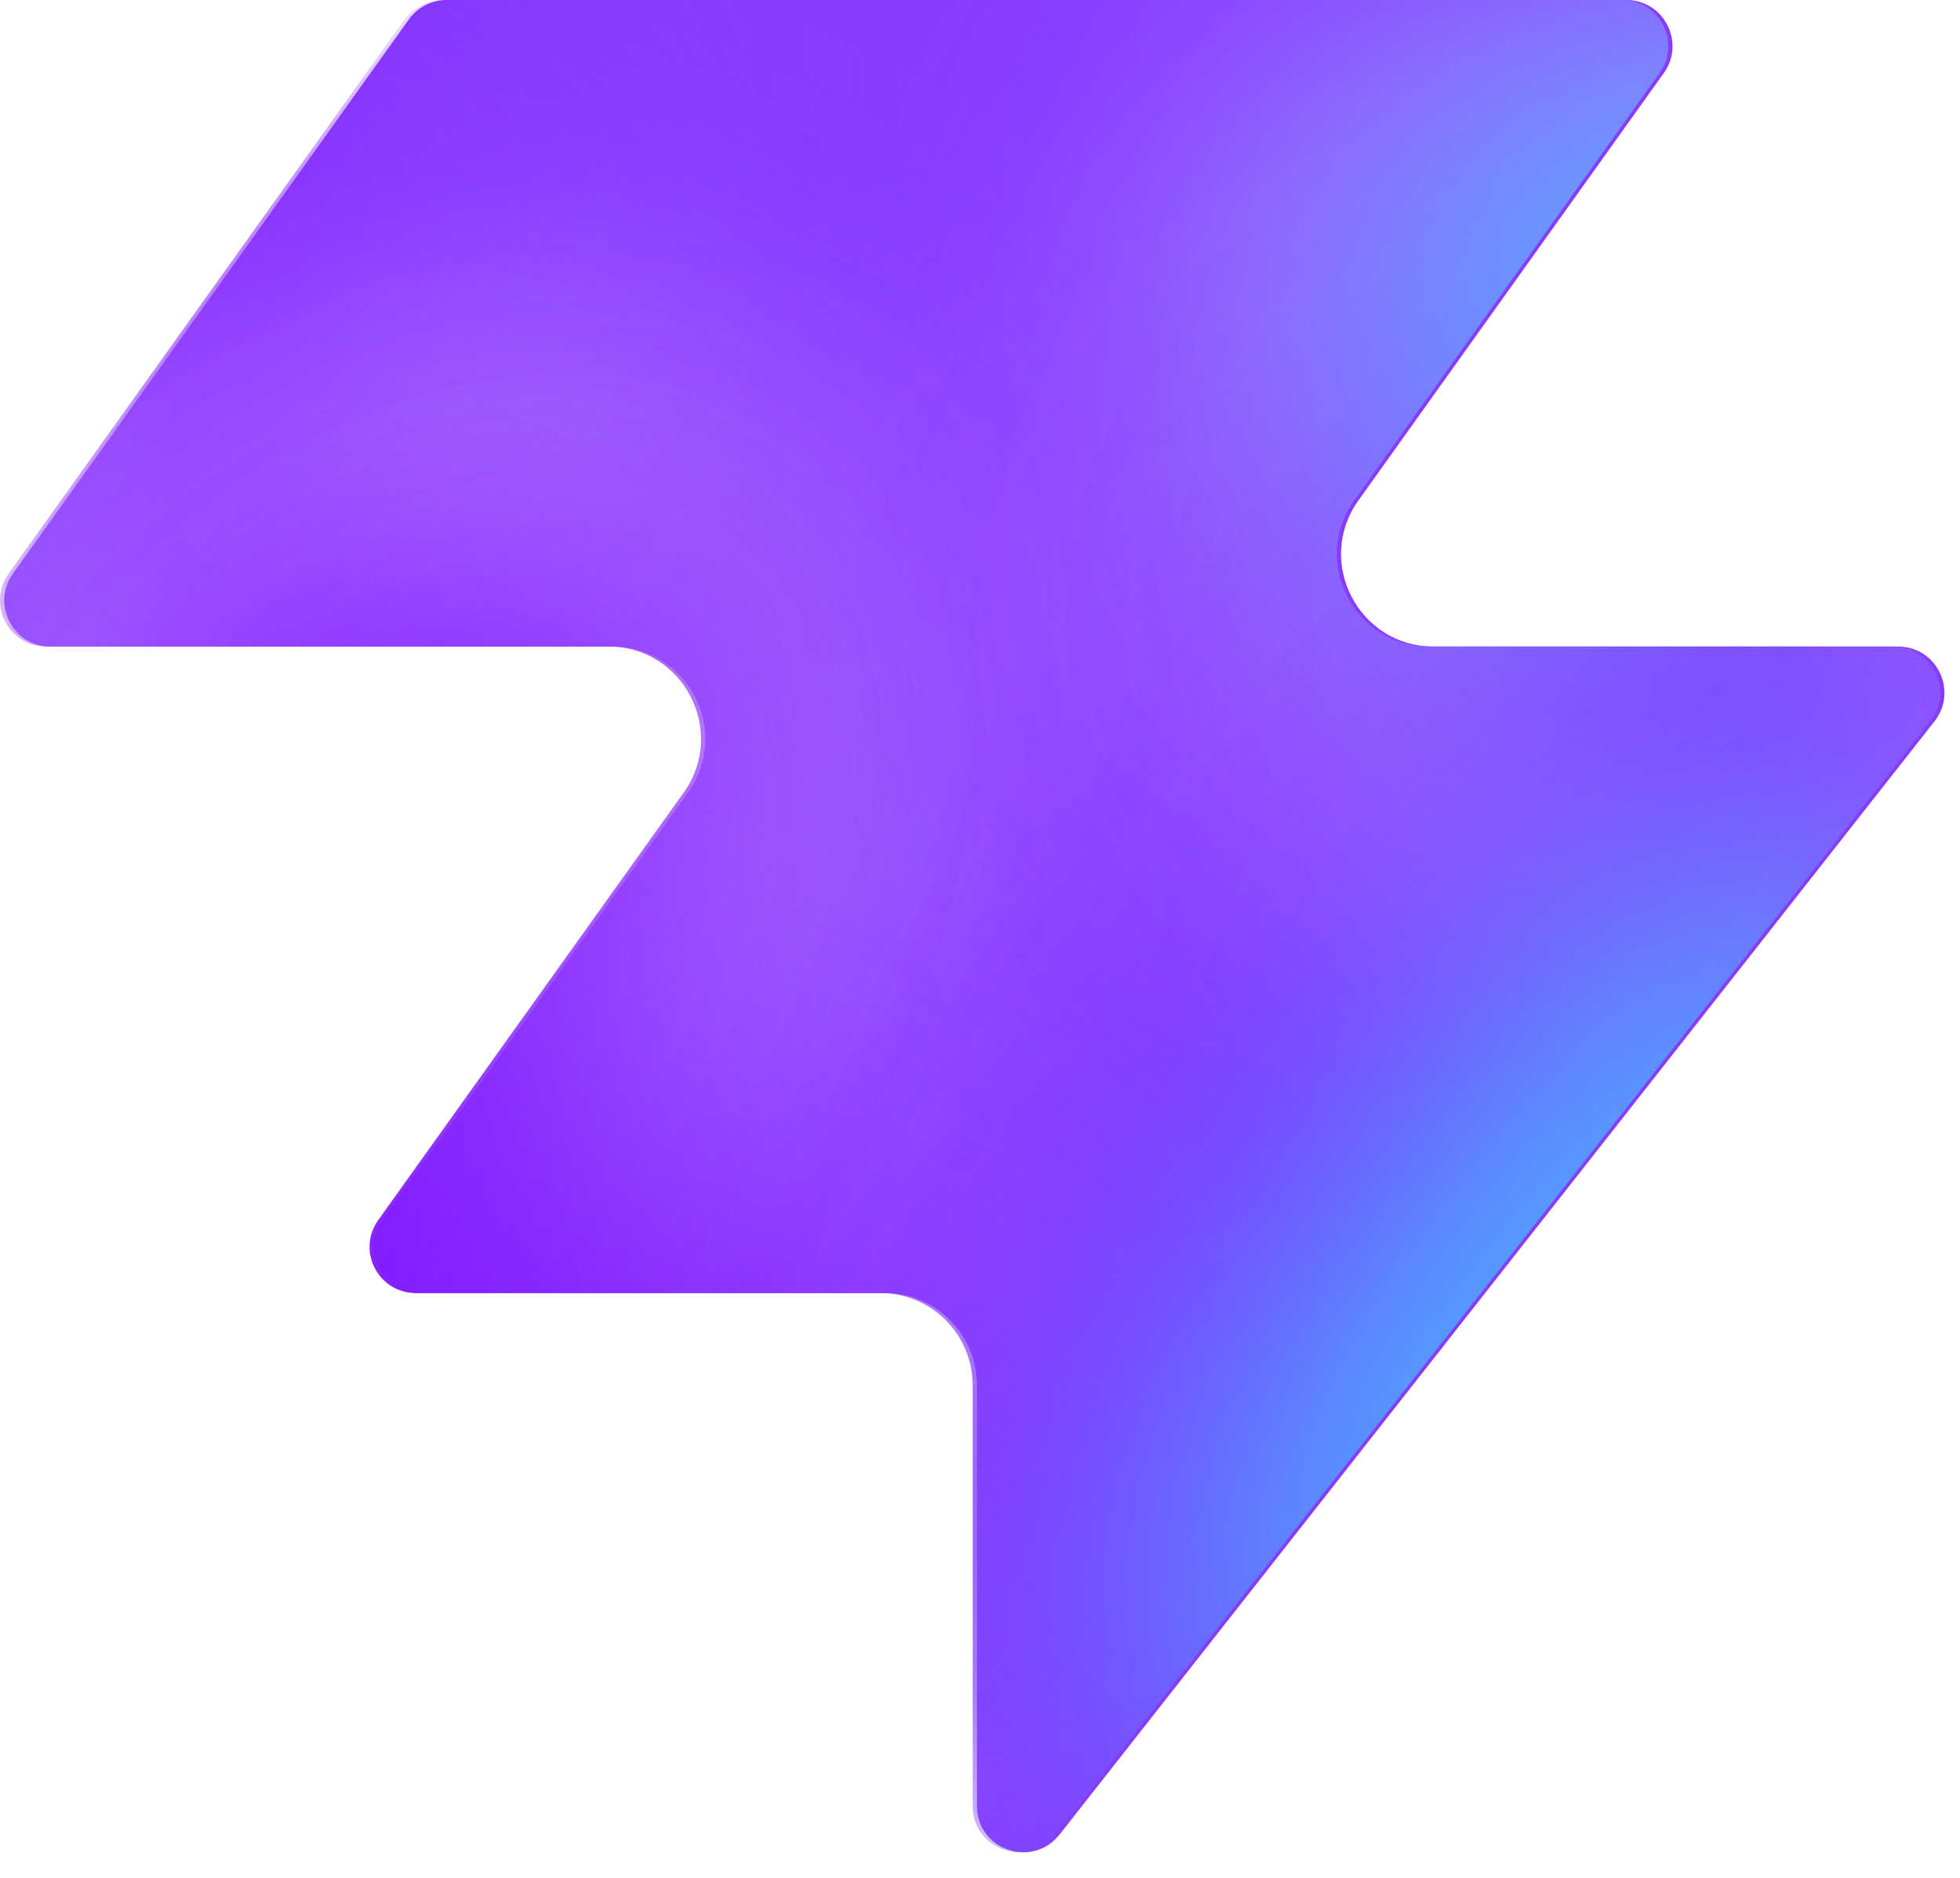
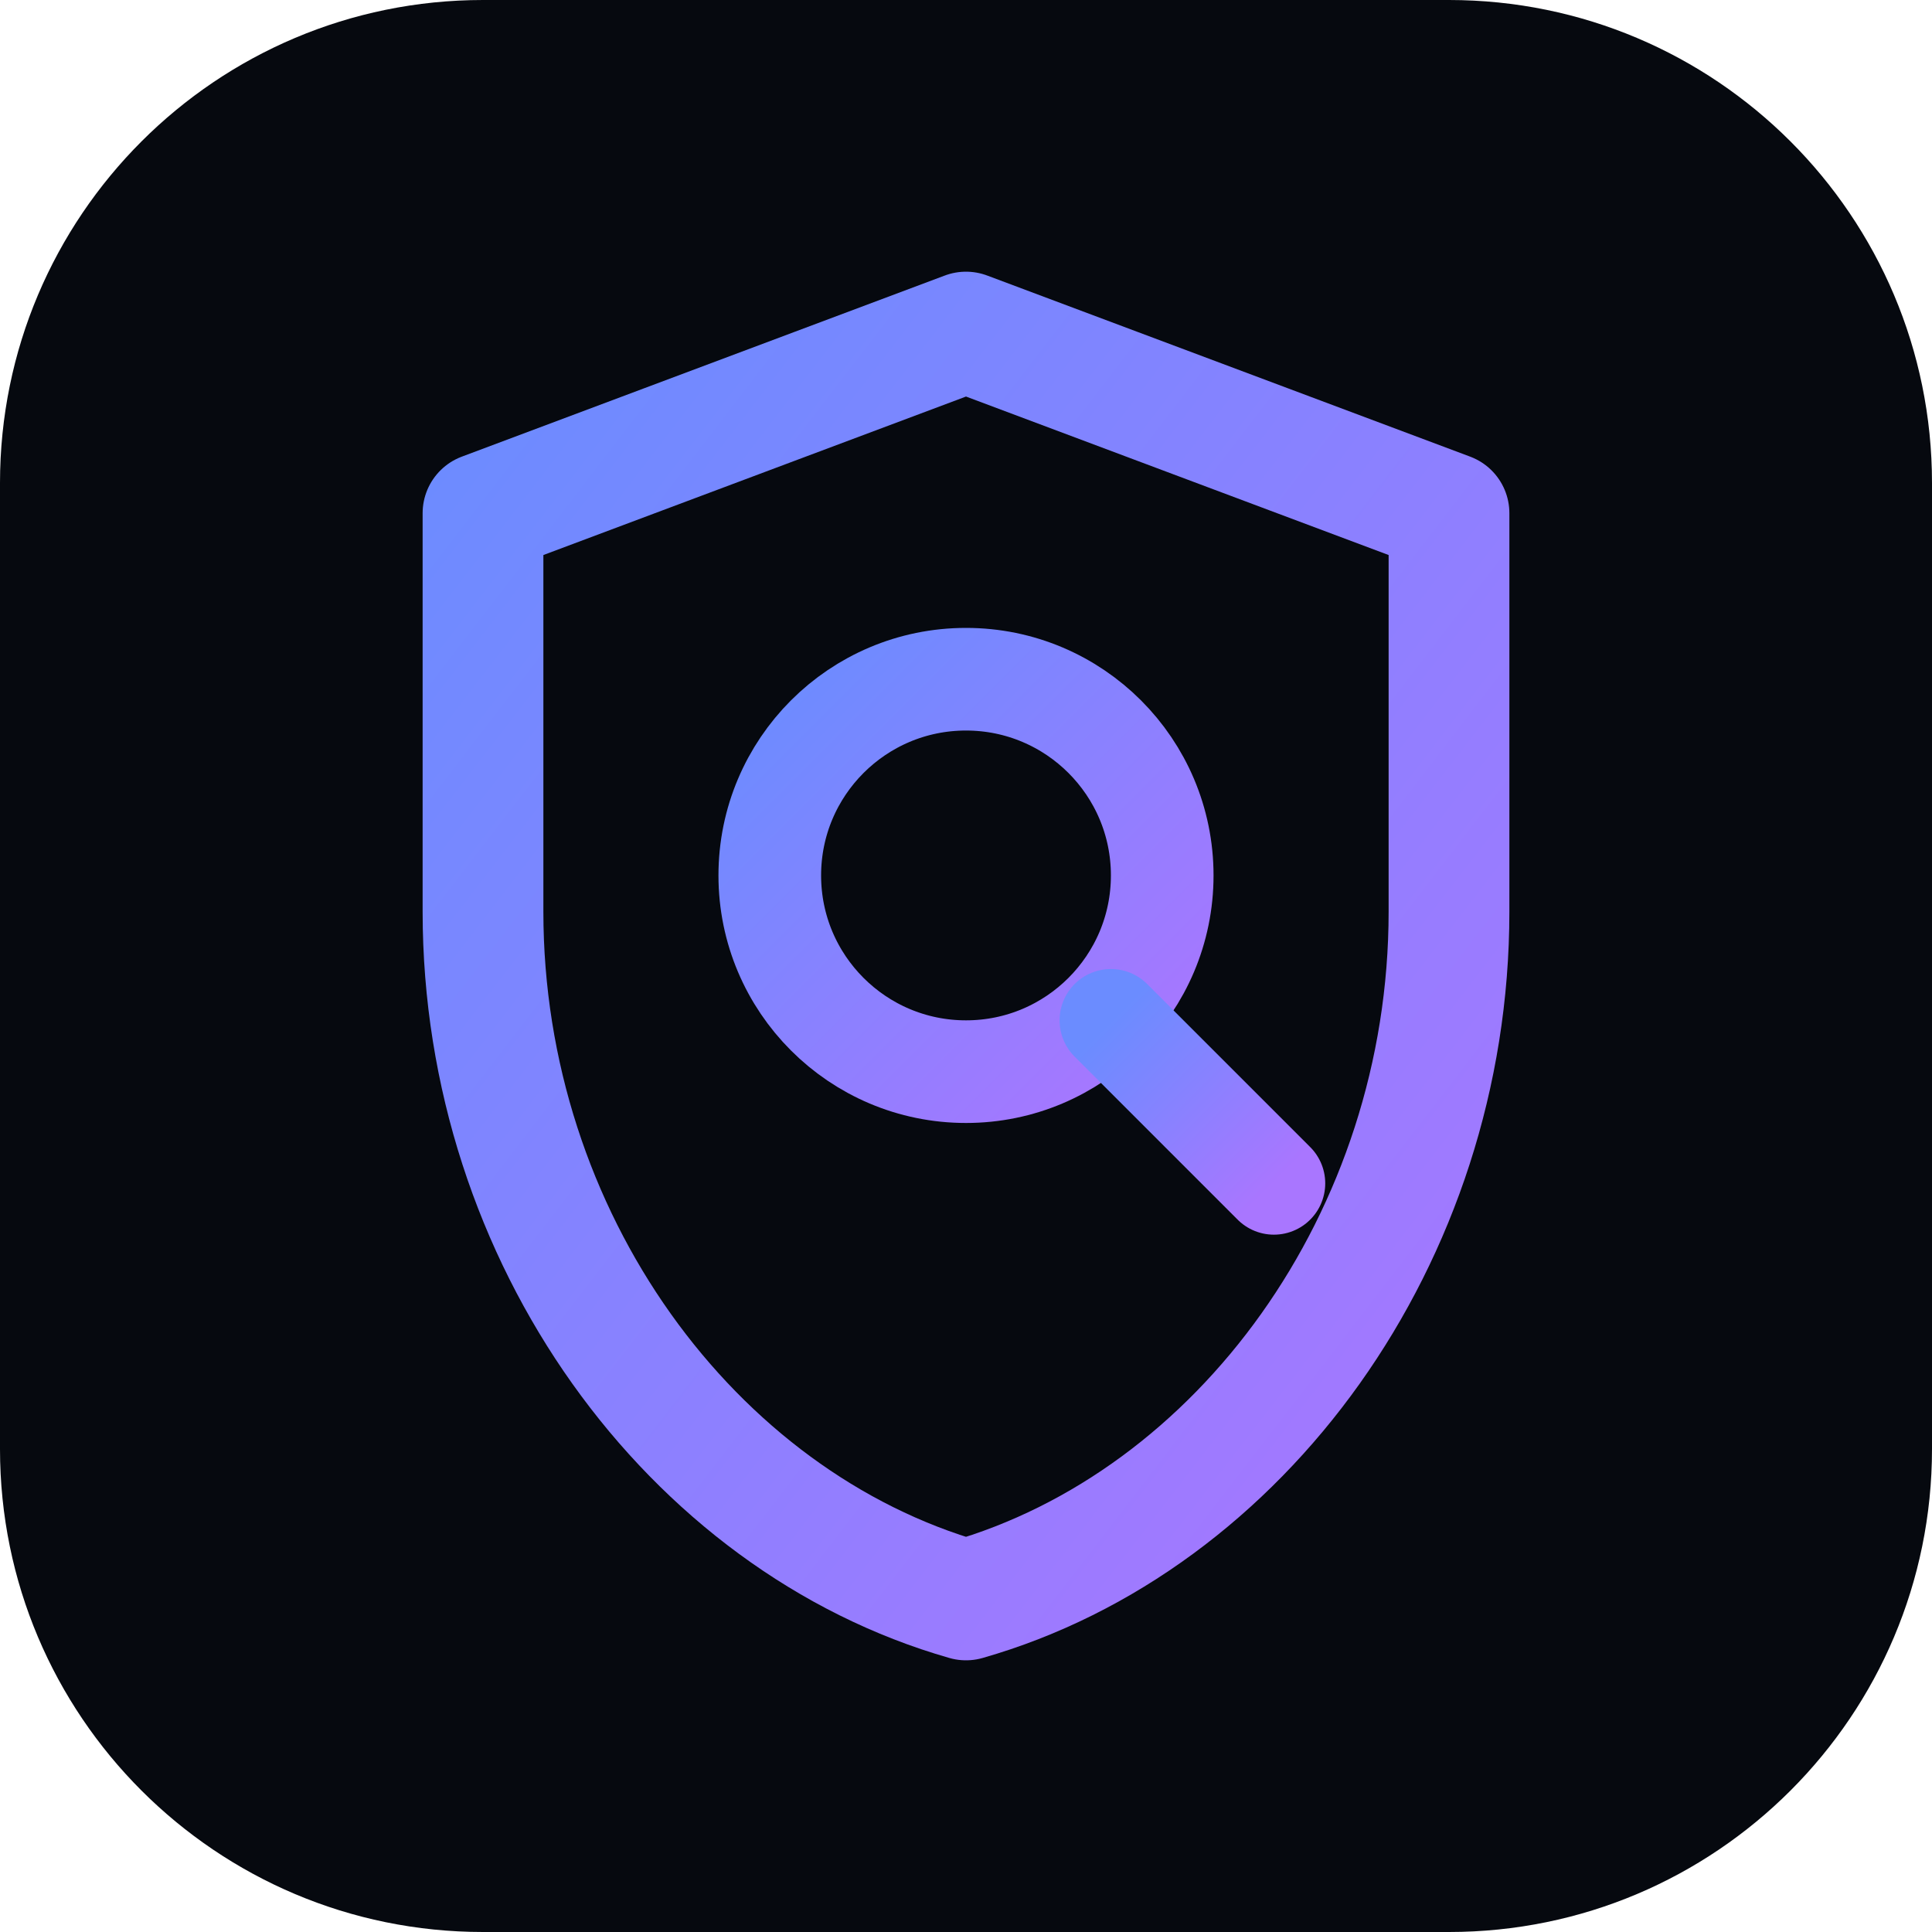
- <svg xmlns="http://www.w3.org/2000/svg" width="48" height="46" fill="none" viewBox="0 0 48 46">
-   <path fill="#863bff" d="M25.946 44.938c-.664.845-2.021.375-2.021-.698V33.937a2.26 2.26 0 0 0-2.262-2.262H10.287c-.92 0-1.456-1.04-.92-1.788l7.48-10.471c1.07-1.497 0-3.578-1.842-3.578H1.237c-.92 0-1.456-1.04-.92-1.788L10.013.474c.214-.297.556-.474.92-.474h28.894c.92 0 1.456 1.04.92 1.788l-7.48 10.471c-1.07 1.498 0 3.579 1.842 3.579h11.377c.943 0 1.473 1.088.89 1.83L25.947 44.94z" style="fill:#863bff;fill:color(display-p3 .525 .23 1);fill-opacity:1" />
-   <mask id="a" width="48" height="46" x="0" y="0" maskUnits="userSpaceOnUse" style="mask-type:alpha">
-     <path fill="#000" d="M25.842 44.938c-.664.844-2.021.375-2.021-.698V33.937a2.26 2.26 0 0 0-2.262-2.262H10.183c-.92 0-1.456-1.04-.92-1.788l7.48-10.471c1.07-1.498 0-3.579-1.842-3.579H1.133c-.92 0-1.456-1.04-.92-1.787L9.91.473c.214-.297.556-.474.92-.474h28.894c.92 0 1.456 1.04.92 1.788l-7.48 10.471c-1.07 1.498 0 3.578 1.842 3.578h11.377c.943 0 1.473 1.088.89 1.832L25.843 44.94z" style="fill:#000;fill-opacity:1" />
-   </mask>
-   <g mask="url(#a)">
-     <g filter="url(#b)">
-       <ellipse cx="5.508" cy="14.704" fill="#ede6ff" rx="5.508" ry="14.704" style="fill:#ede6ff;fill:color(display-p3 .927 .903 1);fill-opacity:1" transform="matrix(.00324 1 1 -.00324 -4.47 31.516)" />
-     </g>
-     <g filter="url(#c)">
-       <ellipse cx="10.399" cy="29.851" fill="#ede6ff" rx="10.399" ry="29.851" style="fill:#ede6ff;fill:color(display-p3 .927 .903 1);fill-opacity:1" transform="matrix(.00324 1 1 -.00324 -39.328 7.883)" />
-     </g>
-     <g filter="url(#d)">
-       <ellipse cx="5.508" cy="30.487" fill="#7e14ff" rx="5.508" ry="30.487" style="fill:#7e14ff;fill:color(display-p3 .492 .077 1);fill-opacity:1" transform="rotate(89.814 -25.913 -14.639)scale(1 -1)" />
-     </g>
-     <g filter="url(#e)">
-       <ellipse cx="5.508" cy="30.599" fill="#7e14ff" rx="5.508" ry="30.599" style="fill:#7e14ff;fill:color(display-p3 .492 .077 1);fill-opacity:1" transform="rotate(89.814 -32.644 -3.334)scale(1 -1)" />
-     </g>
-     <g filter="url(#f)">
-       <ellipse cx="5.508" cy="30.599" fill="#7e14ff" rx="5.508" ry="30.599" style="fill:#7e14ff;fill:color(display-p3 .492 .077 1);fill-opacity:1" transform="matrix(.00324 1 1 -.00324 -34.34 30.47)" />
-     </g>
-     <g filter="url(#g)">
-       <ellipse cx="14.072" cy="22.078" fill="#ede6ff" rx="14.072" ry="22.078" style="fill:#ede6ff;fill:color(display-p3 .927 .903 1);fill-opacity:1" transform="rotate(93.35 24.506 48.493)scale(-1 1)" />
-     </g>
-     <g filter="url(#h)">
-       <ellipse cx="3.47" cy="21.501" fill="#7e14ff" rx="3.47" ry="21.501" style="fill:#7e14ff;fill:color(display-p3 .492 .077 1);fill-opacity:1" transform="rotate(89.009 28.708 47.59)scale(-1 1)" />
-     </g>
-     <g filter="url(#i)">
-       <ellipse cx="3.47" cy="21.501" fill="#7e14ff" rx="3.47" ry="21.501" style="fill:#7e14ff;fill:color(display-p3 .492 .077 1);fill-opacity:1" transform="rotate(89.009 28.708 47.59)scale(-1 1)" />
-     </g>
-     <g filter="url(#j)">
-       <ellipse cx=".387" cy="8.972" fill="#7e14ff" rx="4.407" ry="29.108" style="fill:#7e14ff;fill:color(display-p3 .492 .077 1);fill-opacity:1" transform="rotate(39.51 .387 8.972)" />
-     </g>
-     <g filter="url(#k)">
-       <ellipse cx="47.523" cy="-6.092" fill="#7e14ff" rx="4.407" ry="29.108" style="fill:#7e14ff;fill:color(display-p3 .492 .077 1);fill-opacity:1" transform="rotate(37.892 47.523 -6.092)" />
-     </g>
-     <g filter="url(#l)">
-       <ellipse cx="41.412" cy="6.333" fill="#47bfff" rx="5.971" ry="9.665" style="fill:#47bfff;fill:color(display-p3 .28 .748 1);fill-opacity:1" transform="rotate(37.892 41.412 6.333)" />
-     </g>
-     <g filter="url(#m)">
-       <ellipse cx="-1.879" cy="38.332" fill="#7e14ff" rx="4.407" ry="29.108" style="fill:#7e14ff;fill:color(display-p3 .492 .077 1);fill-opacity:1" transform="rotate(37.892 -1.88 38.332)" />
-     </g>
-     <g filter="url(#n)">
-       <ellipse cx="-1.879" cy="38.332" fill="#7e14ff" rx="4.407" ry="29.108" style="fill:#7e14ff;fill:color(display-p3 .492 .077 1);fill-opacity:1" transform="rotate(37.892 -1.88 38.332)" />
-     </g>
-     <g filter="url(#o)">
-       <ellipse cx="35.651" cy="29.907" fill="#7e14ff" rx="4.407" ry="29.108" style="fill:#7e14ff;fill:color(display-p3 .492 .077 1);fill-opacity:1" transform="rotate(37.892 35.651 29.907)" />
-     </g>
-     <g filter="url(#p)">
-       <ellipse cx="38.418" cy="32.4" fill="#47bfff" rx="5.971" ry="15.297" style="fill:#47bfff;fill:color(display-p3 .28 .748 1);fill-opacity:1" transform="rotate(37.892 38.418 32.4)" />
-     </g>
-   </g>
+ <svg xmlns="http://www.w3.org/2000/svg" viewBox="0 0 64 64">
  <defs>
-     <filter id="b" width="60.045" height="41.654" x="-19.77" y="16.149" color-interpolation-filters="sRGB" filterUnits="userSpaceOnUse">
-       <feFlood flood-opacity="0" result="BackgroundImageFix" />
-       <feBlend in="SourceGraphic" in2="BackgroundImageFix" result="shape" />
-       <feGaussianBlur result="effect1_foregroundBlur_2002_17158" stdDeviation="7.659" />
-     </filter>
-     <filter id="c" width="90.34" height="51.437" x="-54.613" y="-7.533" color-interpolation-filters="sRGB" filterUnits="userSpaceOnUse">
-       <feFlood flood-opacity="0" result="BackgroundImageFix" />
-       <feBlend in="SourceGraphic" in2="BackgroundImageFix" result="shape" />
-       <feGaussianBlur result="effect1_foregroundBlur_2002_17158" stdDeviation="7.659" />
-     </filter>
-     <filter id="d" width="79.355" height="29.4" x="-49.64" y="2.03" color-interpolation-filters="sRGB" filterUnits="userSpaceOnUse">
-       <feFlood flood-opacity="0" result="BackgroundImageFix" />
-       <feBlend in="SourceGraphic" in2="BackgroundImageFix" result="shape" />
-       <feGaussianBlur result="effect1_foregroundBlur_2002_17158" stdDeviation="4.596" />
-     </filter>
-     <filter id="e" width="79.579" height="29.4" x="-45.045" y="20.029" color-interpolation-filters="sRGB" filterUnits="userSpaceOnUse">
-       <feFlood flood-opacity="0" result="BackgroundImageFix" />
-       <feBlend in="SourceGraphic" in2="BackgroundImageFix" result="shape" />
-       <feGaussianBlur result="effect1_foregroundBlur_2002_17158" stdDeviation="4.596" />
-     </filter>
-     <filter id="f" width="79.579" height="29.4" x="-43.513" y="21.178" color-interpolation-filters="sRGB" filterUnits="userSpaceOnUse">
-       <feFlood flood-opacity="0" result="BackgroundImageFix" />
-       <feBlend in="SourceGraphic" in2="BackgroundImageFix" result="shape" />
-       <feGaussianBlur result="effect1_foregroundBlur_2002_17158" stdDeviation="4.596" />
-     </filter>
-     <filter id="g" width="74.749" height="58.852" x="15.756" y="-17.901" color-interpolation-filters="sRGB" filterUnits="userSpaceOnUse">
-       <feFlood flood-opacity="0" result="BackgroundImageFix" />
-       <feBlend in="SourceGraphic" in2="BackgroundImageFix" result="shape" />
-       <feGaussianBlur result="effect1_foregroundBlur_2002_17158" stdDeviation="7.659" />
-     </filter>
-     <filter id="h" width="61.377" height="25.362" x="23.548" y="2.284" color-interpolation-filters="sRGB" filterUnits="userSpaceOnUse">
-       <feFlood flood-opacity="0" result="BackgroundImageFix" />
-       <feBlend in="SourceGraphic" in2="BackgroundImageFix" result="shape" />
-       <feGaussianBlur result="effect1_foregroundBlur_2002_17158" stdDeviation="4.596" />
-     </filter>
-     <filter id="i" width="61.377" height="25.362" x="23.548" y="2.284" color-interpolation-filters="sRGB" filterUnits="userSpaceOnUse">
-       <feFlood flood-opacity="0" result="BackgroundImageFix" />
-       <feBlend in="SourceGraphic" in2="BackgroundImageFix" result="shape" />
-       <feGaussianBlur result="effect1_foregroundBlur_2002_17158" stdDeviation="4.596" />
-     </filter>
-     <filter id="j" width="56.045" height="63.649" x="-27.636" y="-22.853" color-interpolation-filters="sRGB" filterUnits="userSpaceOnUse">
-       <feFlood flood-opacity="0" result="BackgroundImageFix" />
-       <feBlend in="SourceGraphic" in2="BackgroundImageFix" result="shape" />
-       <feGaussianBlur result="effect1_foregroundBlur_2002_17158" stdDeviation="4.596" />
-     </filter>
-     <filter id="k" width="54.814" height="64.646" x="20.116" y="-38.415" color-interpolation-filters="sRGB" filterUnits="userSpaceOnUse">
-       <feFlood flood-opacity="0" result="BackgroundImageFix" />
-       <feBlend in="SourceGraphic" in2="BackgroundImageFix" result="shape" />
-       <feGaussianBlur result="effect1_foregroundBlur_2002_17158" stdDeviation="4.596" />
-     </filter>
-     <filter id="l" width="33.541" height="35.313" x="24.641" y="-11.323" color-interpolation-filters="sRGB" filterUnits="userSpaceOnUse">
-       <feFlood flood-opacity="0" result="BackgroundImageFix" />
-       <feBlend in="SourceGraphic" in2="BackgroundImageFix" result="shape" />
-       <feGaussianBlur result="effect1_foregroundBlur_2002_17158" stdDeviation="4.596" />
-     </filter>
-     <filter id="m" width="54.814" height="64.646" x="-29.286" y="6.009" color-interpolation-filters="sRGB" filterUnits="userSpaceOnUse">
-       <feFlood flood-opacity="0" result="BackgroundImageFix" />
-       <feBlend in="SourceGraphic" in2="BackgroundImageFix" result="shape" />
-       <feGaussianBlur result="effect1_foregroundBlur_2002_17158" stdDeviation="4.596" />
-     </filter>
-     <filter id="n" width="54.814" height="64.646" x="-29.286" y="6.009" color-interpolation-filters="sRGB" filterUnits="userSpaceOnUse">
-       <feFlood flood-opacity="0" result="BackgroundImageFix" />
-       <feBlend in="SourceGraphic" in2="BackgroundImageFix" result="shape" />
-       <feGaussianBlur result="effect1_foregroundBlur_2002_17158" stdDeviation="4.596" />
-     </filter>
-     <filter id="o" width="54.814" height="64.646" x="8.244" y="-2.416" color-interpolation-filters="sRGB" filterUnits="userSpaceOnUse">
-       <feFlood flood-opacity="0" result="BackgroundImageFix" />
-       <feBlend in="SourceGraphic" in2="BackgroundImageFix" result="shape" />
-       <feGaussianBlur result="effect1_foregroundBlur_2002_17158" stdDeviation="4.596" />
-     </filter>
-     <filter id="p" width="39.409" height="43.623" x="18.713" y="10.588" color-interpolation-filters="sRGB" filterUnits="userSpaceOnUse">
-       <feFlood flood-opacity="0" result="BackgroundImageFix" />
-       <feBlend in="SourceGraphic" in2="BackgroundImageFix" result="shape" />
-       <feGaussianBlur result="effect1_foregroundBlur_2002_17158" stdDeviation="4.596" />
-     </filter>
+     <linearGradient id="g" x1="0" y1="0" x2="1" y2="1">
+       <stop offset="0" stop-color="#6b8cff" />
+       <stop offset="1" stop-color="#a976ff" />
+     </linearGradient>
  </defs>
+   <rect width="64" height="64" rx="16" fill="#06090f" />
+   <path d="M32 11 16 17v13.2C16 41 22.9 50.4 32 53c9.1-2.6 16-12 16-22.8V17L32 11Z" fill="none" stroke="url(#g)" stroke-width="4" stroke-linejoin="round" />
+   <circle cx="32" cy="29" r="6.5" fill="none" stroke="url(#g)" stroke-width="3.4" />
+   <path d="m36.8 33.8 5.4 5.4" stroke="url(#g)" stroke-width="3.4" stroke-linecap="round" />
</svg>
